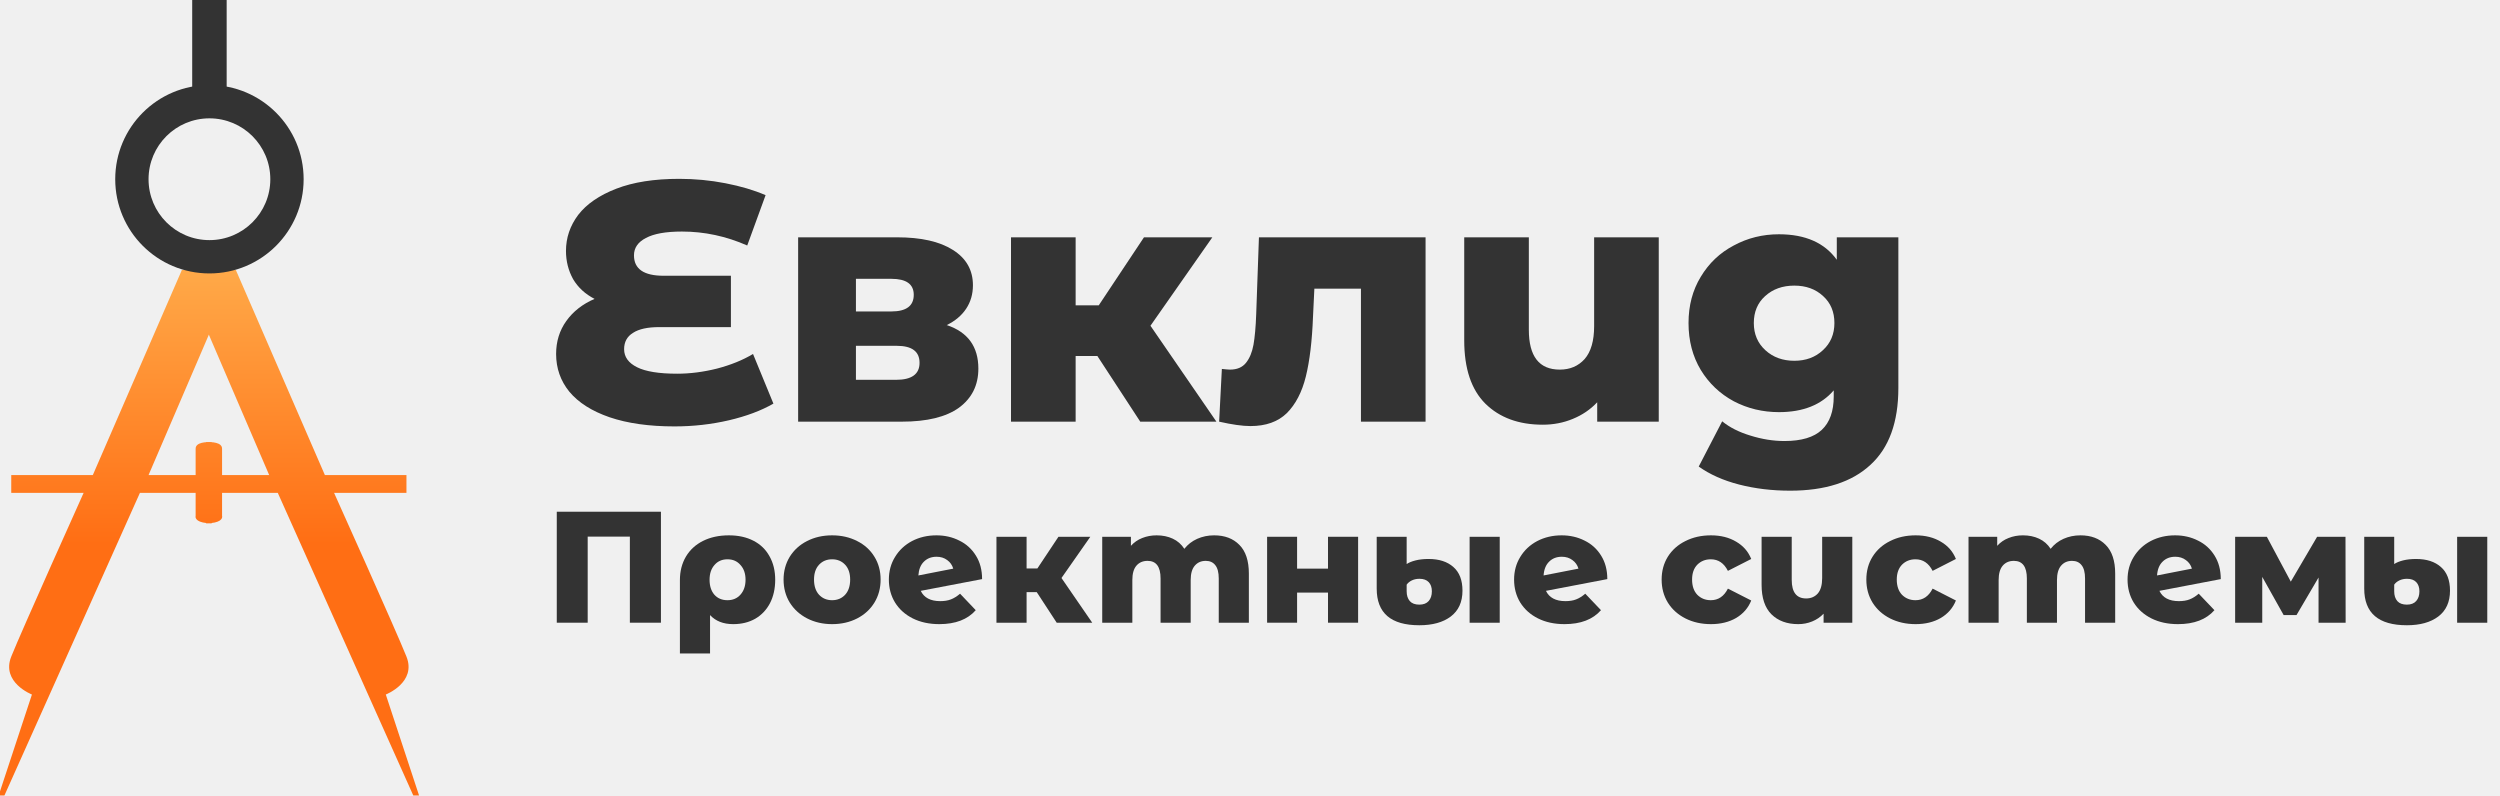
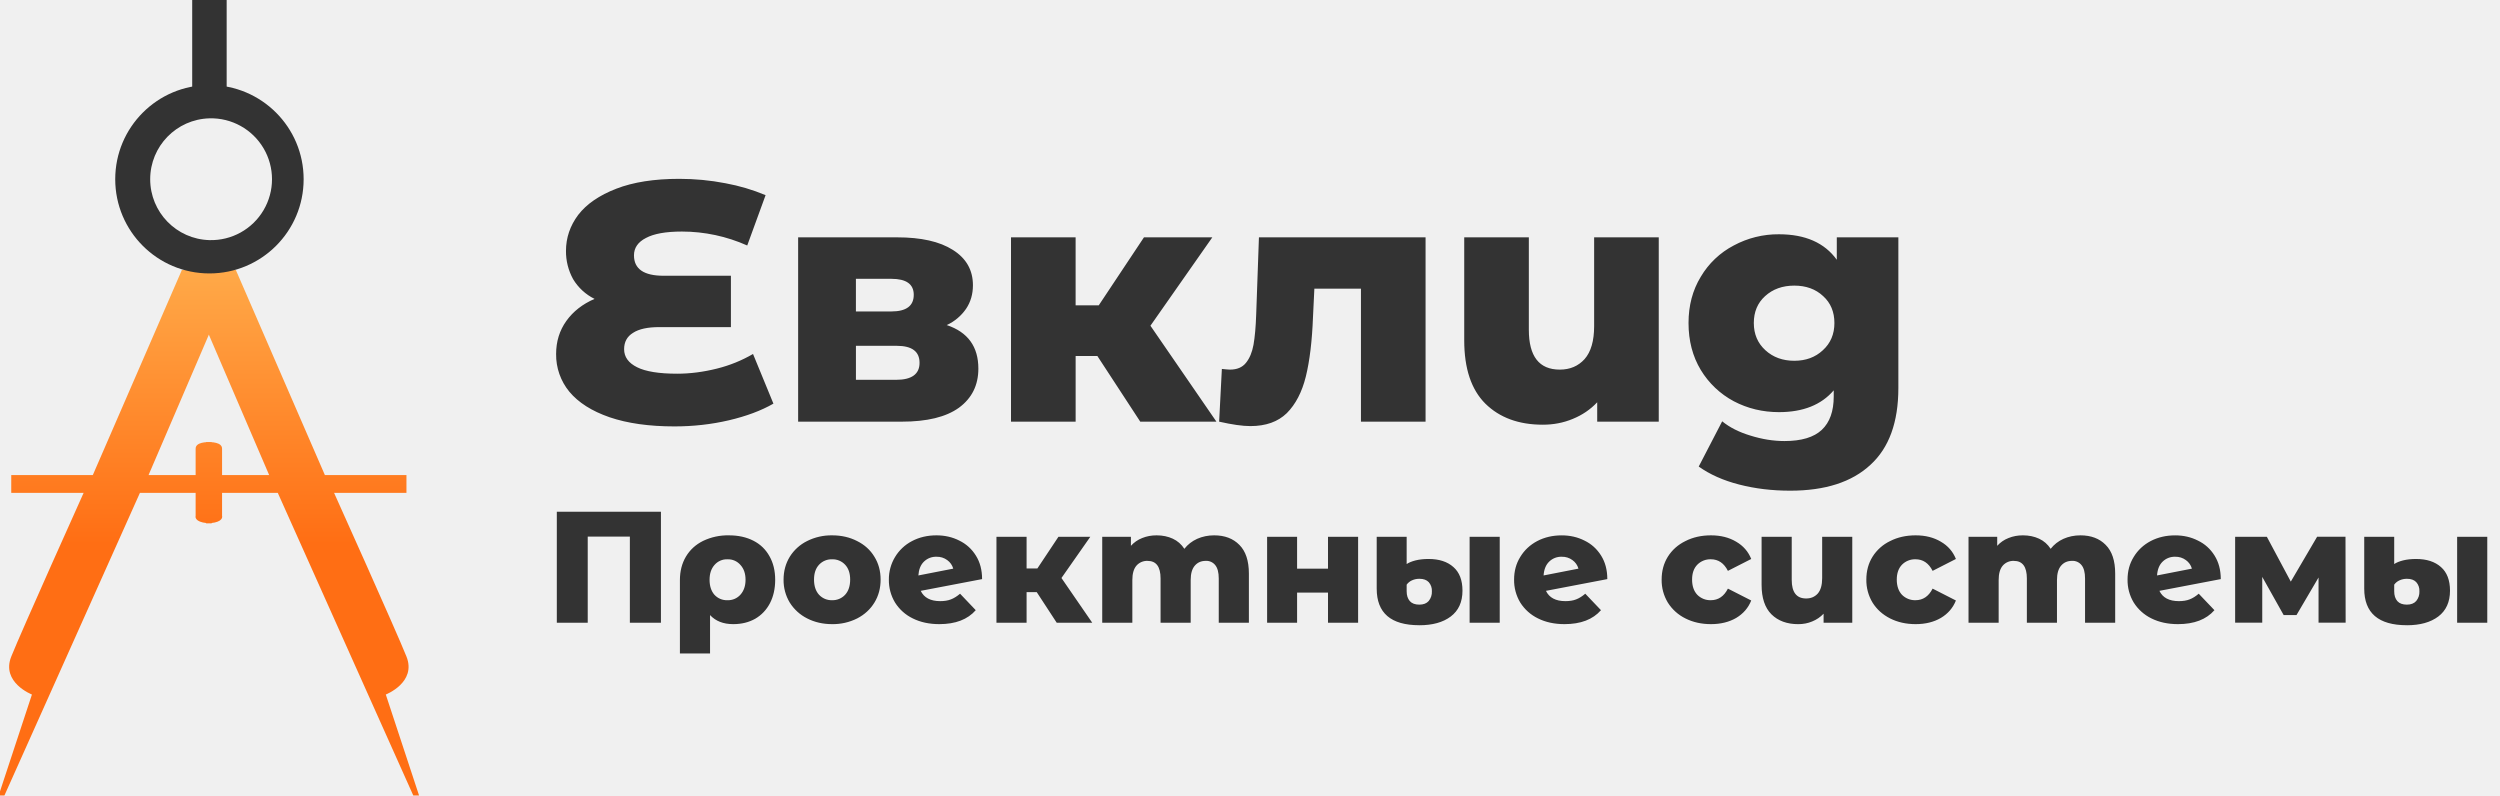
- <svg xmlns="http://www.w3.org/2000/svg" width="110" height="35" viewBox="0 0 110 35" fill="none">
-   <g clip-path="url(#clip0)">
-     <path d="M34.03 17.759C33.492 18.069 32.838 18.313 32.07 18.493C31.302 18.672 30.504 18.762 29.676 18.762C28.559 18.762 27.606 18.627 26.818 18.358C26.04 18.089 25.451 17.715 25.052 17.236C24.663 16.757 24.469 16.203 24.469 15.575C24.469 15.026 24.618 14.542 24.918 14.123C25.217 13.704 25.631 13.38 26.16 13.151C25.751 12.941 25.436 12.652 25.217 12.283C25.007 11.904 24.903 11.49 24.903 11.041C24.903 10.462 25.082 9.934 25.441 9.455C25.811 8.976 26.369 8.592 27.117 8.303C27.866 8.013 28.788 7.869 29.886 7.869C30.574 7.869 31.252 7.933 31.921 8.063C32.589 8.193 33.178 8.367 33.686 8.587L32.878 10.802C31.951 10.393 30.993 10.188 30.005 10.188C29.297 10.188 28.768 10.283 28.419 10.472C28.07 10.652 27.895 10.906 27.895 11.235C27.895 11.834 28.329 12.133 29.197 12.133H32.16V14.393H29.003C28.494 14.393 28.11 14.477 27.851 14.647C27.591 14.807 27.461 15.046 27.461 15.365C27.461 15.704 27.651 15.969 28.03 16.158C28.409 16.348 28.998 16.443 29.796 16.443C30.364 16.443 30.948 16.368 31.547 16.218C32.155 16.059 32.684 15.844 33.133 15.575L34.03 17.759Z" fill="#333333" />
-     <path d="M41.657 14.303C42.584 14.612 43.048 15.251 43.048 16.218C43.048 16.947 42.764 17.52 42.195 17.939C41.627 18.348 40.789 18.553 39.682 18.553H35.118V10.442H39.472C40.529 10.442 41.347 10.627 41.926 10.996C42.515 11.365 42.809 11.884 42.809 12.552C42.809 12.941 42.709 13.285 42.51 13.585C42.31 13.884 42.026 14.123 41.657 14.303ZM37.661 13.704H39.218C39.876 13.704 40.205 13.46 40.205 12.971C40.205 12.502 39.876 12.268 39.218 12.268H37.661V13.704ZM39.427 16.712C40.115 16.712 40.46 16.463 40.46 15.964C40.46 15.465 40.126 15.216 39.457 15.216H37.661V16.712H39.427Z" fill="#333333" />
-     <path d="M48.285 15.665H47.328V18.553H44.484V10.442H47.328V13.435H48.345L50.335 10.442H53.343L50.62 14.333L53.522 18.553H50.171L48.285 15.665Z" fill="#333333" />
-     <path d="M62.725 10.442V18.553H59.882V12.702H57.832L57.772 13.944C57.732 15.001 57.627 15.874 57.458 16.562C57.288 17.251 57.009 17.789 56.62 18.178C56.231 18.558 55.697 18.747 55.019 18.747C54.669 18.747 54.211 18.682 53.642 18.553L53.762 16.233C53.941 16.253 54.061 16.263 54.121 16.263C54.43 16.263 54.664 16.163 54.824 15.964C54.984 15.764 55.093 15.5 55.153 15.171C55.213 14.832 55.253 14.383 55.273 13.824L55.393 10.442H62.725Z" fill="#333333" />
-     <path d="M72.985 10.442V18.553H70.277V17.7C69.977 18.019 69.618 18.263 69.199 18.433C68.79 18.602 68.351 18.687 67.882 18.687C66.825 18.687 65.982 18.378 65.354 17.759C64.735 17.141 64.426 16.213 64.426 14.976V10.442H67.269V14.512C67.269 15.68 67.723 16.263 68.631 16.263C69.08 16.263 69.444 16.108 69.723 15.799C70.002 15.48 70.142 14.996 70.142 14.348V10.442H72.985Z" fill="#333333" />
-     <path d="M83.528 10.442V17.071C83.528 18.578 83.118 19.705 82.3 20.453C81.483 21.211 80.305 21.59 78.769 21.59C77.971 21.59 77.223 21.5 76.525 21.321C75.826 21.141 75.233 20.877 74.744 20.528L75.776 18.538C76.106 18.807 76.52 19.016 77.018 19.166C77.527 19.326 78.026 19.405 78.515 19.405C79.263 19.405 79.812 19.241 80.161 18.912C80.51 18.582 80.684 18.094 80.684 17.445V17.176C80.136 17.814 79.333 18.134 78.275 18.134C77.557 18.134 76.894 17.974 76.285 17.655C75.677 17.326 75.193 16.867 74.834 16.278C74.475 15.68 74.295 14.991 74.295 14.213C74.295 13.445 74.475 12.767 74.834 12.178C75.193 11.58 75.677 11.121 76.285 10.802C76.894 10.472 77.557 10.308 78.275 10.308C79.433 10.308 80.281 10.682 80.819 11.43V10.442H83.528ZM78.949 15.874C79.457 15.874 79.876 15.72 80.206 15.41C80.545 15.101 80.714 14.702 80.714 14.213C80.714 13.724 80.55 13.33 80.221 13.031C79.891 12.722 79.467 12.567 78.949 12.567C78.43 12.567 78.001 12.722 77.662 13.031C77.333 13.33 77.168 13.724 77.168 14.213C77.168 14.702 77.338 15.101 77.677 15.41C78.016 15.72 78.44 15.874 78.949 15.874Z" fill="#333333" />
-     <path d="M29.081 22.516V27.399H27.714V23.611H25.858V27.399H24.498V22.516H29.081Z" fill="#333333" />
-     <path d="M32.072 23.555C32.486 23.555 32.846 23.634 33.153 23.793C33.46 23.951 33.695 24.178 33.858 24.476C34.025 24.769 34.109 25.113 34.109 25.509C34.109 25.899 34.032 26.244 33.879 26.541C33.725 26.834 33.509 27.062 33.23 27.225C32.951 27.383 32.628 27.462 32.26 27.462C31.828 27.462 31.488 27.329 31.242 27.064V28.753H29.916V25.523C29.916 25.132 30.005 24.788 30.181 24.49C30.358 24.192 30.609 23.962 30.935 23.799C31.26 23.637 31.639 23.555 32.072 23.555ZM32.009 26.409C32.246 26.409 32.437 26.327 32.581 26.164C32.73 25.997 32.804 25.778 32.804 25.509C32.804 25.239 32.73 25.023 32.581 24.86C32.437 24.692 32.246 24.609 32.009 24.609C31.772 24.609 31.581 24.692 31.437 24.86C31.293 25.023 31.221 25.239 31.221 25.509C31.221 25.783 31.291 26.002 31.43 26.164C31.574 26.327 31.767 26.409 32.009 26.409Z" fill="#333333" />
-     <path d="M36.612 27.462C36.208 27.462 35.842 27.378 35.517 27.211C35.191 27.043 34.935 26.811 34.749 26.513C34.568 26.216 34.477 25.878 34.477 25.502C34.477 25.13 34.568 24.795 34.749 24.497C34.935 24.199 35.189 23.969 35.51 23.806C35.836 23.639 36.203 23.555 36.612 23.555C37.021 23.555 37.389 23.639 37.714 23.806C38.04 23.969 38.293 24.199 38.475 24.497C38.656 24.79 38.747 25.125 38.747 25.502C38.747 25.878 38.656 26.216 38.475 26.513C38.293 26.811 38.04 27.043 37.714 27.211C37.389 27.378 37.021 27.462 36.612 27.462ZM36.612 26.409C36.845 26.409 37.035 26.329 37.184 26.171C37.333 26.009 37.407 25.785 37.407 25.502C37.407 25.223 37.333 25.004 37.184 24.846C37.035 24.688 36.845 24.609 36.612 24.609C36.38 24.609 36.189 24.688 36.04 24.846C35.891 25.004 35.817 25.223 35.817 25.502C35.817 25.785 35.891 26.009 36.04 26.171C36.189 26.329 36.38 26.409 36.612 26.409Z" fill="#333333" />
-     <path d="M41.371 26.45C41.552 26.45 41.708 26.425 41.838 26.374C41.973 26.323 42.108 26.239 42.243 26.123L42.933 26.848C42.575 27.257 42.04 27.462 41.329 27.462C40.887 27.462 40.499 27.378 40.164 27.211C39.829 27.043 39.569 26.811 39.383 26.513C39.201 26.216 39.11 25.878 39.11 25.502C39.11 25.13 39.201 24.797 39.383 24.504C39.564 24.206 39.813 23.974 40.129 23.806C40.45 23.639 40.808 23.555 41.203 23.555C41.571 23.555 41.906 23.632 42.208 23.785C42.515 23.934 42.759 24.155 42.94 24.448C43.122 24.737 43.212 25.081 43.212 25.481L40.513 25.997C40.657 26.299 40.943 26.45 41.371 26.45ZM41.21 24.497C40.982 24.497 40.796 24.569 40.652 24.713C40.508 24.853 40.427 25.055 40.408 25.32L41.943 25.02C41.896 24.862 41.808 24.737 41.678 24.644C41.547 24.546 41.392 24.497 41.21 24.497Z" fill="#333333" />
-     <path d="M45.616 26.053H45.17V27.399H43.844V23.618H45.17V25.013H45.644L46.572 23.618H47.974L46.705 25.432L48.058 27.399H46.495L45.616 26.053Z" fill="#333333" />
-     <path d="M53.423 23.555C53.888 23.555 54.258 23.695 54.532 23.974C54.811 24.253 54.95 24.674 54.95 25.237V27.399H53.625V25.453C53.625 25.188 53.574 24.992 53.472 24.867C53.374 24.741 53.234 24.678 53.053 24.678C52.853 24.678 52.693 24.748 52.572 24.888C52.451 25.027 52.39 25.239 52.39 25.523V27.399H51.065V25.453C51.065 24.937 50.874 24.678 50.493 24.678C50.288 24.678 50.125 24.748 50.004 24.888C49.883 25.027 49.823 25.239 49.823 25.523V27.399H48.498V23.618H49.76V24.016C49.9 23.862 50.065 23.748 50.255 23.674C50.451 23.595 50.663 23.555 50.89 23.555C51.156 23.555 51.393 23.604 51.602 23.702C51.811 23.799 51.981 23.948 52.111 24.148C52.26 23.958 52.448 23.811 52.676 23.709C52.904 23.607 53.153 23.555 53.423 23.555Z" fill="#333333" />
-     <path d="M55.753 23.618H57.072V25.02H58.432V23.618H59.757V27.399H58.432V26.074H57.072V27.399H55.753V23.618Z" fill="#333333" />
-     <path d="M62.451 27.511C61.2 27.511 60.575 26.974 60.575 25.899V23.618H61.893V24.818C61.991 24.753 62.121 24.699 62.284 24.658C62.451 24.616 62.642 24.595 62.856 24.595C63.321 24.595 63.686 24.713 63.951 24.951C64.216 25.183 64.349 25.53 64.349 25.99C64.349 26.488 64.177 26.867 63.833 27.127C63.493 27.383 63.033 27.511 62.451 27.511ZM64.663 23.618H65.988V27.399H64.663V23.618ZM62.451 26.604C62.633 26.604 62.77 26.55 62.863 26.444C62.956 26.337 63.002 26.195 63.002 26.018C63.002 25.846 62.956 25.711 62.863 25.613C62.77 25.516 62.635 25.467 62.458 25.467C62.333 25.467 62.221 25.49 62.123 25.537C62.026 25.583 61.949 25.646 61.893 25.725V26.018C61.893 26.199 61.94 26.343 62.033 26.45C62.126 26.553 62.265 26.604 62.451 26.604Z" fill="#333333" />
-     <path d="M68.88 26.45C69.062 26.45 69.218 26.425 69.348 26.374C69.483 26.323 69.618 26.239 69.752 26.123L70.443 26.848C70.085 27.257 69.55 27.462 68.838 27.462C68.397 27.462 68.008 27.378 67.674 27.211C67.339 27.043 67.078 26.811 66.892 26.513C66.711 26.216 66.62 25.878 66.62 25.502C66.62 25.13 66.711 24.797 66.892 24.504C67.073 24.206 67.322 23.974 67.639 23.806C67.96 23.639 68.318 23.555 68.713 23.555C69.08 23.555 69.415 23.632 69.718 23.785C70.025 23.934 70.269 24.155 70.45 24.448C70.631 24.737 70.722 25.081 70.722 25.481L68.022 25.997C68.166 26.299 68.453 26.45 68.88 26.45ZM68.72 24.497C68.492 24.497 68.306 24.569 68.162 24.713C68.018 24.853 67.936 25.055 67.918 25.32L69.452 25.02C69.406 24.862 69.317 24.737 69.187 24.644C69.057 24.546 68.901 24.497 68.72 24.497Z" fill="#333333" />
-     <path d="M75.282 27.462C74.863 27.462 74.489 27.378 74.159 27.211C73.829 27.043 73.57 26.811 73.384 26.513C73.203 26.216 73.112 25.878 73.112 25.502C73.112 25.125 73.203 24.79 73.384 24.497C73.57 24.199 73.829 23.969 74.159 23.806C74.489 23.639 74.863 23.555 75.282 23.555C75.71 23.555 76.079 23.648 76.391 23.834C76.703 24.016 76.924 24.269 77.054 24.595L76.028 25.118C75.856 24.779 75.605 24.609 75.275 24.609C75.038 24.609 74.84 24.688 74.682 24.846C74.528 25.004 74.452 25.223 74.452 25.502C74.452 25.785 74.528 26.009 74.682 26.171C74.84 26.329 75.038 26.409 75.275 26.409C75.605 26.409 75.856 26.239 76.028 25.899L77.054 26.422C76.924 26.748 76.703 27.004 76.391 27.19C76.079 27.371 75.71 27.462 75.282 27.462Z" fill="#333333" />
-     <path d="M81.501 23.618V27.399H80.238V27.002C80.099 27.15 79.931 27.264 79.736 27.343C79.545 27.422 79.341 27.462 79.122 27.462C78.629 27.462 78.236 27.318 77.943 27.029C77.655 26.741 77.51 26.309 77.51 25.732V23.618H78.836V25.516C78.836 26.06 79.048 26.332 79.471 26.332C79.68 26.332 79.85 26.26 79.98 26.116C80.11 25.967 80.175 25.741 80.175 25.439V23.618H81.501Z" fill="#333333" />
-     <path d="M84.288 27.462C83.87 27.462 83.495 27.378 83.165 27.211C82.835 27.043 82.577 26.811 82.391 26.513C82.209 26.216 82.119 25.878 82.119 25.502C82.119 25.125 82.209 24.79 82.391 24.497C82.577 24.199 82.835 23.969 83.165 23.806C83.495 23.639 83.87 23.555 84.288 23.555C84.716 23.555 85.086 23.648 85.397 23.834C85.709 24.016 85.93 24.269 86.06 24.595L85.035 25.118C84.863 24.779 84.612 24.609 84.281 24.609C84.044 24.609 83.846 24.688 83.688 24.846C83.535 25.004 83.458 25.223 83.458 25.502C83.458 25.785 83.535 26.009 83.688 26.171C83.846 26.329 84.044 26.409 84.281 26.409C84.612 26.409 84.863 26.239 85.035 25.899L86.06 26.422C85.93 26.748 85.709 27.004 85.397 27.19C85.086 27.371 84.716 27.462 84.288 27.462Z" fill="#333333" />
-     <path d="M91.54 23.555C92.005 23.555 92.375 23.695 92.649 23.974C92.928 24.253 93.068 24.674 93.068 25.237V27.399H91.742V25.453C91.742 25.188 91.691 24.992 91.589 24.867C91.491 24.741 91.351 24.678 91.17 24.678C90.97 24.678 90.81 24.748 90.689 24.888C90.568 25.027 90.507 25.239 90.507 25.523V27.399H89.182V25.453C89.182 24.937 88.991 24.678 88.61 24.678C88.405 24.678 88.242 24.748 88.121 24.888C88.001 25.027 87.94 25.239 87.94 25.523V27.399H86.615V23.618H87.877V24.016C88.017 23.862 88.182 23.748 88.373 23.674C88.568 23.595 88.779 23.555 89.007 23.555C89.272 23.555 89.51 23.604 89.719 23.702C89.928 23.799 90.098 23.948 90.228 24.148C90.377 23.958 90.566 23.811 90.793 23.709C91.021 23.607 91.27 23.555 91.54 23.555Z" fill="#333333" />
-     <path d="M95.872 26.45C96.054 26.45 96.21 26.425 96.34 26.374C96.475 26.323 96.609 26.239 96.744 26.123L97.435 26.848C97.077 27.257 96.542 27.462 95.83 27.462C95.389 27.462 95 27.378 94.665 27.211C94.331 27.043 94.07 26.811 93.884 26.513C93.703 26.216 93.612 25.878 93.612 25.502C93.612 25.13 93.703 24.797 93.884 24.504C94.066 24.206 94.314 23.974 94.63 23.806C94.951 23.639 95.309 23.555 95.705 23.555C96.072 23.555 96.407 23.632 96.709 23.785C97.016 23.934 97.261 24.155 97.442 24.448C97.623 24.737 97.714 25.081 97.714 25.481L95.014 25.997C95.158 26.299 95.444 26.45 95.872 26.45ZM95.712 24.497C95.484 24.497 95.298 24.569 95.154 24.713C95.01 24.853 94.928 25.055 94.91 25.32L96.444 25.02C96.398 24.862 96.309 24.737 96.179 24.644C96.049 24.546 95.893 24.497 95.712 24.497Z" fill="#333333" />
-     <path d="M102.016 27.399V25.411L101.046 27.064H100.481L99.539 25.383V27.399H98.346V23.618H99.741L100.795 25.592L101.953 23.618H103.202L103.208 27.399H102.016Z" fill="#333333" />
-     <path d="M105.903 27.511C104.652 27.511 104.026 26.974 104.026 25.899V23.618H105.345V24.818C105.442 24.753 105.572 24.699 105.735 24.658C105.903 24.616 106.093 24.595 106.307 24.595C106.772 24.595 107.137 24.713 107.403 24.951C107.668 25.183 107.8 25.53 107.8 25.99C107.8 26.488 107.628 26.867 107.284 27.127C106.944 27.383 106.484 27.511 105.903 27.511ZM108.114 23.618H109.44V27.399H108.114V23.618ZM105.903 26.604C106.084 26.604 106.221 26.55 106.314 26.444C106.407 26.337 106.454 26.195 106.454 26.018C106.454 25.846 106.407 25.711 106.314 25.613C106.221 25.516 106.086 25.467 105.91 25.467C105.784 25.467 105.672 25.49 105.575 25.537C105.477 25.583 105.4 25.646 105.345 25.725V26.018C105.345 26.199 105.391 26.343 105.484 26.45C105.577 26.553 105.717 26.604 105.903 26.604Z" fill="#333333" />
-     <path d="M4.084 20.903L8.002 11.88H9.316V14.432L6.536 20.903H8.608V19.741C8.608 19.457 9.08 19.437 9.316 19.462V23.026C8.669 23.026 8.575 22.807 8.608 22.698V21.687H6.156L0.09 35.235H-0.137L1.405 30.559C1.405 30.559 0.04 30.028 0.495 28.89C0.95 27.753 3.679 21.687 3.679 21.687H0.495V20.903H4.084Z" fill="url(#paint0_linear)" />
-     <path d="M14.295 20.903L10.377 11.88H9.063V14.432L11.844 20.903H9.771V19.741C9.771 19.457 9.299 19.437 9.063 19.462V23.026C9.71 23.026 9.805 22.807 9.771 22.698V21.687H12.223L18.289 35.235H18.516L16.975 30.559C16.975 30.559 18.34 30.028 17.884 28.89C17.43 27.753 14.7 21.687 14.7 21.687H17.884V20.903H14.295Z" fill="url(#paint1_linear)" />
-     <path fill-rule="evenodd" clip-rule="evenodd" d="M9.215 10.565C10.695 10.565 11.894 9.366 11.894 7.886C11.894 6.406 10.695 5.207 9.215 5.207C7.735 5.207 6.536 6.406 6.536 7.886C6.536 9.366 7.735 10.565 9.215 10.565ZM9.215 12.031C11.504 12.031 13.36 10.175 13.36 7.886C13.36 5.597 11.504 3.741 9.215 3.741C6.925 3.741 5.07 5.597 5.07 7.886C5.07 10.175 6.925 12.031 9.215 12.031Z" fill="#333333" />
-     <path d="M8.457 0H9.973V3.994H8.457V0Z" fill="#333333" />
+ <svg xmlns="http://www.w3.org/2000/svg" width="110" height="35" fill="none">
+   <g clip-path="url(#a)">
+     <path d="M34.03 17.76c-.538.309-1.192.553-1.96.733-.768.18-1.566.269-2.394.269-1.117 0-2.07-.135-2.858-.404-.778-.27-1.367-.643-1.766-1.122a2.558 2.558 0 0 1-.583-1.661c0-.549.15-1.033.449-1.452.299-.419.713-.743 1.242-.972a2.272 2.272 0 0 1-.943-.868 2.525 2.525 0 0 1-.314-1.242c0-.579.18-1.107.538-1.586.37-.48.928-.863 1.676-1.152.748-.29 1.671-.434 2.768-.434.689 0 1.367.064 2.036.194a8.6 8.6 0 0 1 1.765.524l-.808 2.215a7.051 7.051 0 0 0-2.873-.614c-.708 0-1.237.095-1.586.284-.349.18-.524.434-.524.763 0 .599.434.898 1.302.898h2.963v2.26h-3.157c-.51 0-.893.084-1.152.254-.26.16-.39.4-.39.718 0 .34.19.604.57.793.378.19.967.285 1.765.285.568 0 1.152-.075 1.75-.225a6.055 6.055 0 0 0 1.587-.643l.897 2.184ZM41.657 14.303c.928.31 1.391.948 1.391 1.915 0 .729-.284 1.302-.853 1.721-.568.41-1.406.614-2.513.614h-4.564v-8.11h4.354c1.057 0 1.875.184 2.454.553.589.37.883.888.883 1.556 0 .39-.1.733-.3 1.033a2.1 2.1 0 0 1-.852.718Zm-3.995-.599h1.556c.658 0 .987-.244.987-.733 0-.469-.329-.703-.987-.703H37.66v1.436Zm1.765 3.008c.688 0 1.033-.25 1.033-.748 0-.499-.334-.748-1.003-.748h-1.796v1.496h1.766ZM48.285 15.665h-.957v2.888h-2.844v-8.11h2.843v2.992h1.018l1.99-2.993h3.008l-2.724 3.89 2.903 4.22h-3.351l-1.886-2.887ZM62.725 10.442v8.11h-2.843v-5.85h-2.05l-.06 1.242c-.04 1.057-.145 1.93-.314 2.618-.17.689-.45 1.227-.838 1.616-.39.38-.923.57-1.601.57-.35 0-.808-.066-1.377-.195l.12-2.32c.18.02.299.03.359.03.31 0 .543-.1.703-.3.16-.199.27-.463.33-.792.06-.34.1-.788.119-1.347l.12-3.382h7.332ZM72.985 10.442v8.11h-2.708V17.7c-.3.319-.659.563-1.078.733-.409.17-.848.254-1.317.254-1.057 0-1.9-.309-2.528-.928-.619-.618-.928-1.546-.928-2.783v-4.534h2.843v4.07c0 1.168.454 1.751 1.362 1.751.449 0 .813-.155 1.092-.464.28-.319.419-.803.419-1.451v-3.906h2.843ZM83.528 10.442v6.63c0 1.506-.41 2.633-1.228 3.38-.817.76-1.995 1.138-3.53 1.138-.799 0-1.547-.09-2.245-.27-.699-.179-1.292-.443-1.781-.792l1.032-1.99c.33.269.744.478 1.242.628.51.16 1.008.24 1.497.24.748 0 1.297-.165 1.646-.494.349-.33.523-.818.523-1.467v-.27c-.548.64-1.351.959-2.409.959-.718 0-1.381-.16-1.99-.48a3.775 3.775 0 0 1-1.451-1.376c-.36-.598-.539-1.287-.539-2.065 0-.768.18-1.446.539-2.035a3.634 3.634 0 0 1 1.451-1.377 4.116 4.116 0 0 1 1.99-.493c1.157 0 2.005.374 2.544 1.122v-.988h2.709Zm-4.58 5.432c.51 0 .928-.155 1.258-.464.339-.309.508-.708.508-1.197 0-.489-.164-.883-.493-1.182-.33-.31-.754-.464-1.272-.464-.519 0-.948.155-1.287.464-.33.3-.494.693-.494 1.182s.17.888.509 1.197c.339.31.763.464 1.272.464ZM29.081 22.516v4.883h-1.367v-3.788H25.86V27.4h-1.36v-4.883h4.582ZM32.072 23.555c.414 0 .774.08 1.081.238.307.158.542.386.705.683.167.293.25.637.25 1.033 0 .39-.076.735-.23 1.032-.153.293-.37.521-.648.684-.28.158-.602.237-.97.237-.432 0-.772-.133-1.018-.398v1.689h-1.326v-3.23c0-.391.088-.735.265-1.033.177-.297.428-.528.754-.69a2.512 2.512 0 0 1 1.137-.245Zm-.063 2.854a.727.727 0 0 0 .572-.245c.149-.167.223-.386.223-.655 0-.27-.074-.486-.223-.65a.718.718 0 0 0-.572-.25.717.717 0 0 0-.572.25c-.144.164-.216.38-.216.65 0 .274.07.493.209.655a.735.735 0 0 0 .579.245ZM36.612 27.462c-.404 0-.77-.084-1.095-.251a1.92 1.92 0 0 1-.768-.698 1.905 1.905 0 0 1-.272-1.011c0-.372.091-.707.273-1.005a1.88 1.88 0 0 1 .76-.69 2.374 2.374 0 0 1 1.102-.252c.41 0 .777.084 1.102.252.326.162.58.392.76.69.182.293.273.628.273 1.005 0 .376-.09.714-.272 1.011-.182.298-.435.53-.76.698a2.374 2.374 0 0 1-1.103.251Zm0-1.053a.75.75 0 0 0 .572-.238c.149-.162.223-.386.223-.67 0-.278-.074-.497-.223-.655a.75.75 0 0 0-.572-.237.75.75 0 0 0-.572.237c-.149.158-.223.377-.223.656 0 .283.074.507.223.67a.75.75 0 0 0 .572.237ZM41.37 26.45c.182 0 .338-.025.468-.076.135-.051.27-.135.405-.251l.69.725c-.358.41-.893.614-1.604.614-.442 0-.83-.084-1.165-.251a1.899 1.899 0 0 1-.782-.698 1.905 1.905 0 0 1-.272-1.011 1.893 1.893 0 0 1 1.019-1.695c.32-.168.679-.252 1.074-.252.368 0 .703.077 1.005.23.307.15.55.37.732.663.182.289.272.633.272 1.033l-2.7.516c.145.302.43.453.859.453Zm-.16-1.953a.755.755 0 0 0-.558.216c-.144.14-.225.342-.244.607l1.535-.3a.688.688 0 0 0-.265-.376.757.757 0 0 0-.468-.147ZM45.616 26.053h-.446v1.346h-1.326v-3.78h1.326v1.394h.474l.928-1.395h1.402l-1.27 1.814 1.354 1.967h-1.563l-.879-1.346ZM53.423 23.555c.465 0 .834.14 1.109.419.279.279.419.7.419 1.263v2.162h-1.326v-1.946c0-.265-.051-.46-.153-.586a.5.5 0 0 0-.419-.189c-.2 0-.36.07-.481.21-.121.14-.182.35-.182.635v1.876h-1.325v-1.946c0-.516-.19-.774-.572-.774a.613.613 0 0 0-.489.209c-.12.14-.181.35-.181.635v1.876h-1.325v-3.78h1.262v.397a1.3 1.3 0 0 1 .495-.342c.196-.08.407-.119.635-.119.266 0 .503.05.712.147.21.097.379.246.51.446.148-.19.336-.337.564-.44.228-.101.477-.153.747-.153ZM55.753 23.618h1.319v1.402h1.36v-1.402h1.325V27.4h-1.325v-1.325h-1.36v1.325h-1.319v-3.78ZM62.451 27.51c-1.25 0-1.876-.536-1.876-1.61v-2.282h1.318v1.2c.098-.065.228-.119.39-.16.168-.042.359-.063.573-.063.465 0 .83.118 1.095.356.265.232.398.579.398 1.039 0 .498-.172.877-.517 1.137-.339.256-.8.384-1.38.384Zm2.212-3.892h1.325V27.4h-1.325v-3.78Zm-2.212 2.986c.182 0 .319-.054.412-.16a.625.625 0 0 0 .14-.426.562.562 0 0 0-.14-.405c-.093-.097-.228-.146-.405-.146a.768.768 0 0 0-.335.07.579.579 0 0 0-.23.188v.293c0 .181.047.325.14.432.093.103.232.154.418.154ZM68.88 26.45c.182 0 .338-.025.468-.076.135-.051.27-.135.404-.251l.691.725c-.358.41-.893.614-1.605.614-.441 0-.83-.084-1.164-.251a1.9 1.9 0 0 1-.782-.698 1.905 1.905 0 0 1-.272-1.011c0-.372.09-.705.272-.998.181-.298.43-.53.747-.698.32-.167.679-.25 1.074-.25.367 0 .702.076 1.005.23.306.148.55.37.732.662.181.289.272.633.272 1.033l-2.7.516c.144.302.43.453.858.453Zm-.16-1.953a.755.755 0 0 0-.558.216c-.144.14-.226.342-.244.607l1.534-.3a.688.688 0 0 0-.265-.376.757.757 0 0 0-.467-.147ZM75.282 27.462c-.419 0-.793-.084-1.123-.251a1.91 1.91 0 0 1-.775-.698 1.904 1.904 0 0 1-.272-1.011c0-.377.09-.712.272-1.005.186-.298.445-.528.775-.69.33-.168.704-.252 1.123-.252.428 0 .797.093 1.11.28.31.18.532.434.662.76l-1.026.523c-.172-.34-.423-.51-.753-.51a.805.805 0 0 0-.593.238c-.154.158-.23.377-.23.656 0 .283.076.507.23.67a.805.805 0 0 0 .593.237c.33 0 .581-.17.753-.51l1.026.523c-.13.326-.351.582-.663.768-.312.181-.681.272-1.11.272ZM81.5 23.618V27.4h-1.262v-.397c-.14.148-.307.262-.502.341-.19.08-.395.119-.614.119-.493 0-.886-.144-1.179-.433-.288-.288-.433-.72-.433-1.297v-2.114h1.326v1.898c0 .544.212.816.635.816.21 0 .379-.072.51-.216.13-.15.194-.375.194-.677v-1.82h1.326ZM84.288 27.462c-.418 0-.793-.084-1.123-.251-.33-.168-.588-.4-.774-.698a1.905 1.905 0 0 1-.272-1.011c0-.377.09-.712.272-1.005a1.86 1.86 0 0 1 .774-.69c.33-.168.705-.252 1.123-.252.428 0 .798.093 1.11.28.311.18.532.434.662.76l-1.025.523c-.172-.34-.423-.51-.754-.51a.805.805 0 0 0-.593.238c-.153.158-.23.377-.23.656 0 .283.077.507.23.67a.805.805 0 0 0 .593.237c.33 0 .582-.17.754-.51l1.025.523c-.13.326-.35.582-.663.768-.311.181-.68.272-1.109.272ZM91.54 23.555c.465 0 .835.14 1.109.419.28.279.419.7.419 1.263v2.162h-1.326v-1.946c0-.265-.051-.46-.153-.586a.499.499 0 0 0-.419-.189c-.2 0-.36.07-.481.21-.121.14-.182.35-.182.635v1.876h-1.325v-1.946c0-.516-.19-.774-.572-.774a.613.613 0 0 0-.489.209c-.12.14-.18.35-.18.635v1.876h-1.326v-3.78h1.262v.397a1.3 1.3 0 0 1 .496-.342c.195-.08.406-.119.634-.119.265 0 .503.05.712.147.21.097.379.246.51.446.148-.19.337-.337.564-.44.228-.101.477-.153.747-.153ZM95.872 26.45c.182 0 .338-.025.468-.076.135-.051.27-.135.404-.251l.691.725c-.358.41-.893.614-1.605.614-.441 0-.83-.084-1.165-.251a1.9 1.9 0 0 1-.78-.698 1.905 1.905 0 0 1-.273-1.011c0-.372.09-.705.272-.998.181-.298.43-.53.746-.698.321-.167.68-.25 1.075-.25.367 0 .702.076 1.004.23.307.148.552.37.733.662.181.289.272.633.272 1.033l-2.7.516c.144.302.43.453.858.453Zm-.16-1.953a.755.755 0 0 0-.558.216c-.144.14-.226.342-.244.607l1.534-.3a.687.687 0 0 0-.265-.376.757.757 0 0 0-.467-.147ZM102.016 27.4V25.41l-.97 1.653h-.565l-.942-1.68v2.015h-1.193v-3.78h1.395l1.054 1.973 1.158-1.974h1.249l.006 3.781h-1.192ZM105.903 27.51c-1.251 0-1.877-.536-1.877-1.61v-2.282h1.319v1.2c.097-.065.227-.119.39-.16.168-.042.358-.063.572-.063.465 0 .83.118 1.096.356.265.232.397.579.397 1.039 0 .498-.172.877-.516 1.137-.34.256-.8.384-1.381.384Zm2.211-3.892h1.326V27.4h-1.326v-3.78Zm-2.211 2.986c.181 0 .318-.054.411-.16a.626.626 0 0 0 .14-.426.563.563 0 0 0-.14-.405c-.093-.097-.228-.146-.404-.146a.766.766 0 0 0-.335.07.57.57 0 0 0-.23.188v.293c0 .181.046.325.139.432.093.103.233.154.419.154Z" fill="#333" />
+     <path d="m4.084 20.903 3.918-9.023h1.314v2.552l-2.78 6.471h2.072v-1.162c0-.284.472-.304.708-.279v3.564c-.647 0-.742-.219-.708-.328v-1.011H6.156L.09 35.235h-.227l1.542-4.676S.04 30.028.495 28.89c.455-1.137 3.184-7.203 3.184-7.203H.495v-.784h3.589Z" fill="url(#b)" />
+     <path d="m14.295 20.903-3.918-9.023H9.063v2.552l2.78 6.471H9.771v-1.162c0-.284-.472-.304-.708-.279v3.564c.647 0 .742-.219.708-.328v-1.011h2.452l6.066 13.548h.227l-1.541-4.676s1.364-.531.91-1.669c-.455-1.137-3.185-7.203-3.185-7.203h3.184v-.784h-3.589Z" fill="url(#c)" />
+     <path fill-rule="evenodd" clip-rule="evenodd" d="M9.215 10.565a2.68 2.68 0 1 0 0-5.358 2.68 2.68 0 0 0 0 5.358Zm0 1.466a4.145 4.145 0 1 0 0-8.29 4.145 4.145 0 0 0 0 8.29Z" fill="#333" />
+     <path d="M8.457 0h1.516v3.994H8.457V0Z" fill="#333" />
  </g>
  <defs>
-     <linearGradient id="paint0_linear" x1="9.19" y1="11.88" x2="9.19" y2="35.235" gradientUnits="userSpaceOnUse">
+     <linearGradient id="b" x1="9.19" y1="11.88" x2="9.19" y2="35.235" gradientUnits="userSpaceOnUse">
      <stop stop-color="#FFA948" />
-       <stop offset="0.516" stop-color="#FF6E14" />
+       <stop offset=".516" stop-color="#FF6E14" />
    </linearGradient>
-     <linearGradient id="paint1_linear" x1="9.19" y1="11.88" x2="9.19" y2="35.235" gradientUnits="userSpaceOnUse">
+     <linearGradient id="c" x1="9.19" y1="11.88" x2="9.19" y2="35.235" gradientUnits="userSpaceOnUse">
      <stop stop-color="#FFA948" />
-       <stop offset="0.516" stop-color="#FF6E14" />
+       <stop offset=".516" stop-color="#FF6E14" />
    </linearGradient>
-     <clipPath id="clip0">
-       <rect width="110" height="35" fill="white" />
+     <clipPath id="a">
+       <path fill="#fff" d="M0 0h110v35H0z" />
    </clipPath>
  </defs>
</svg>
